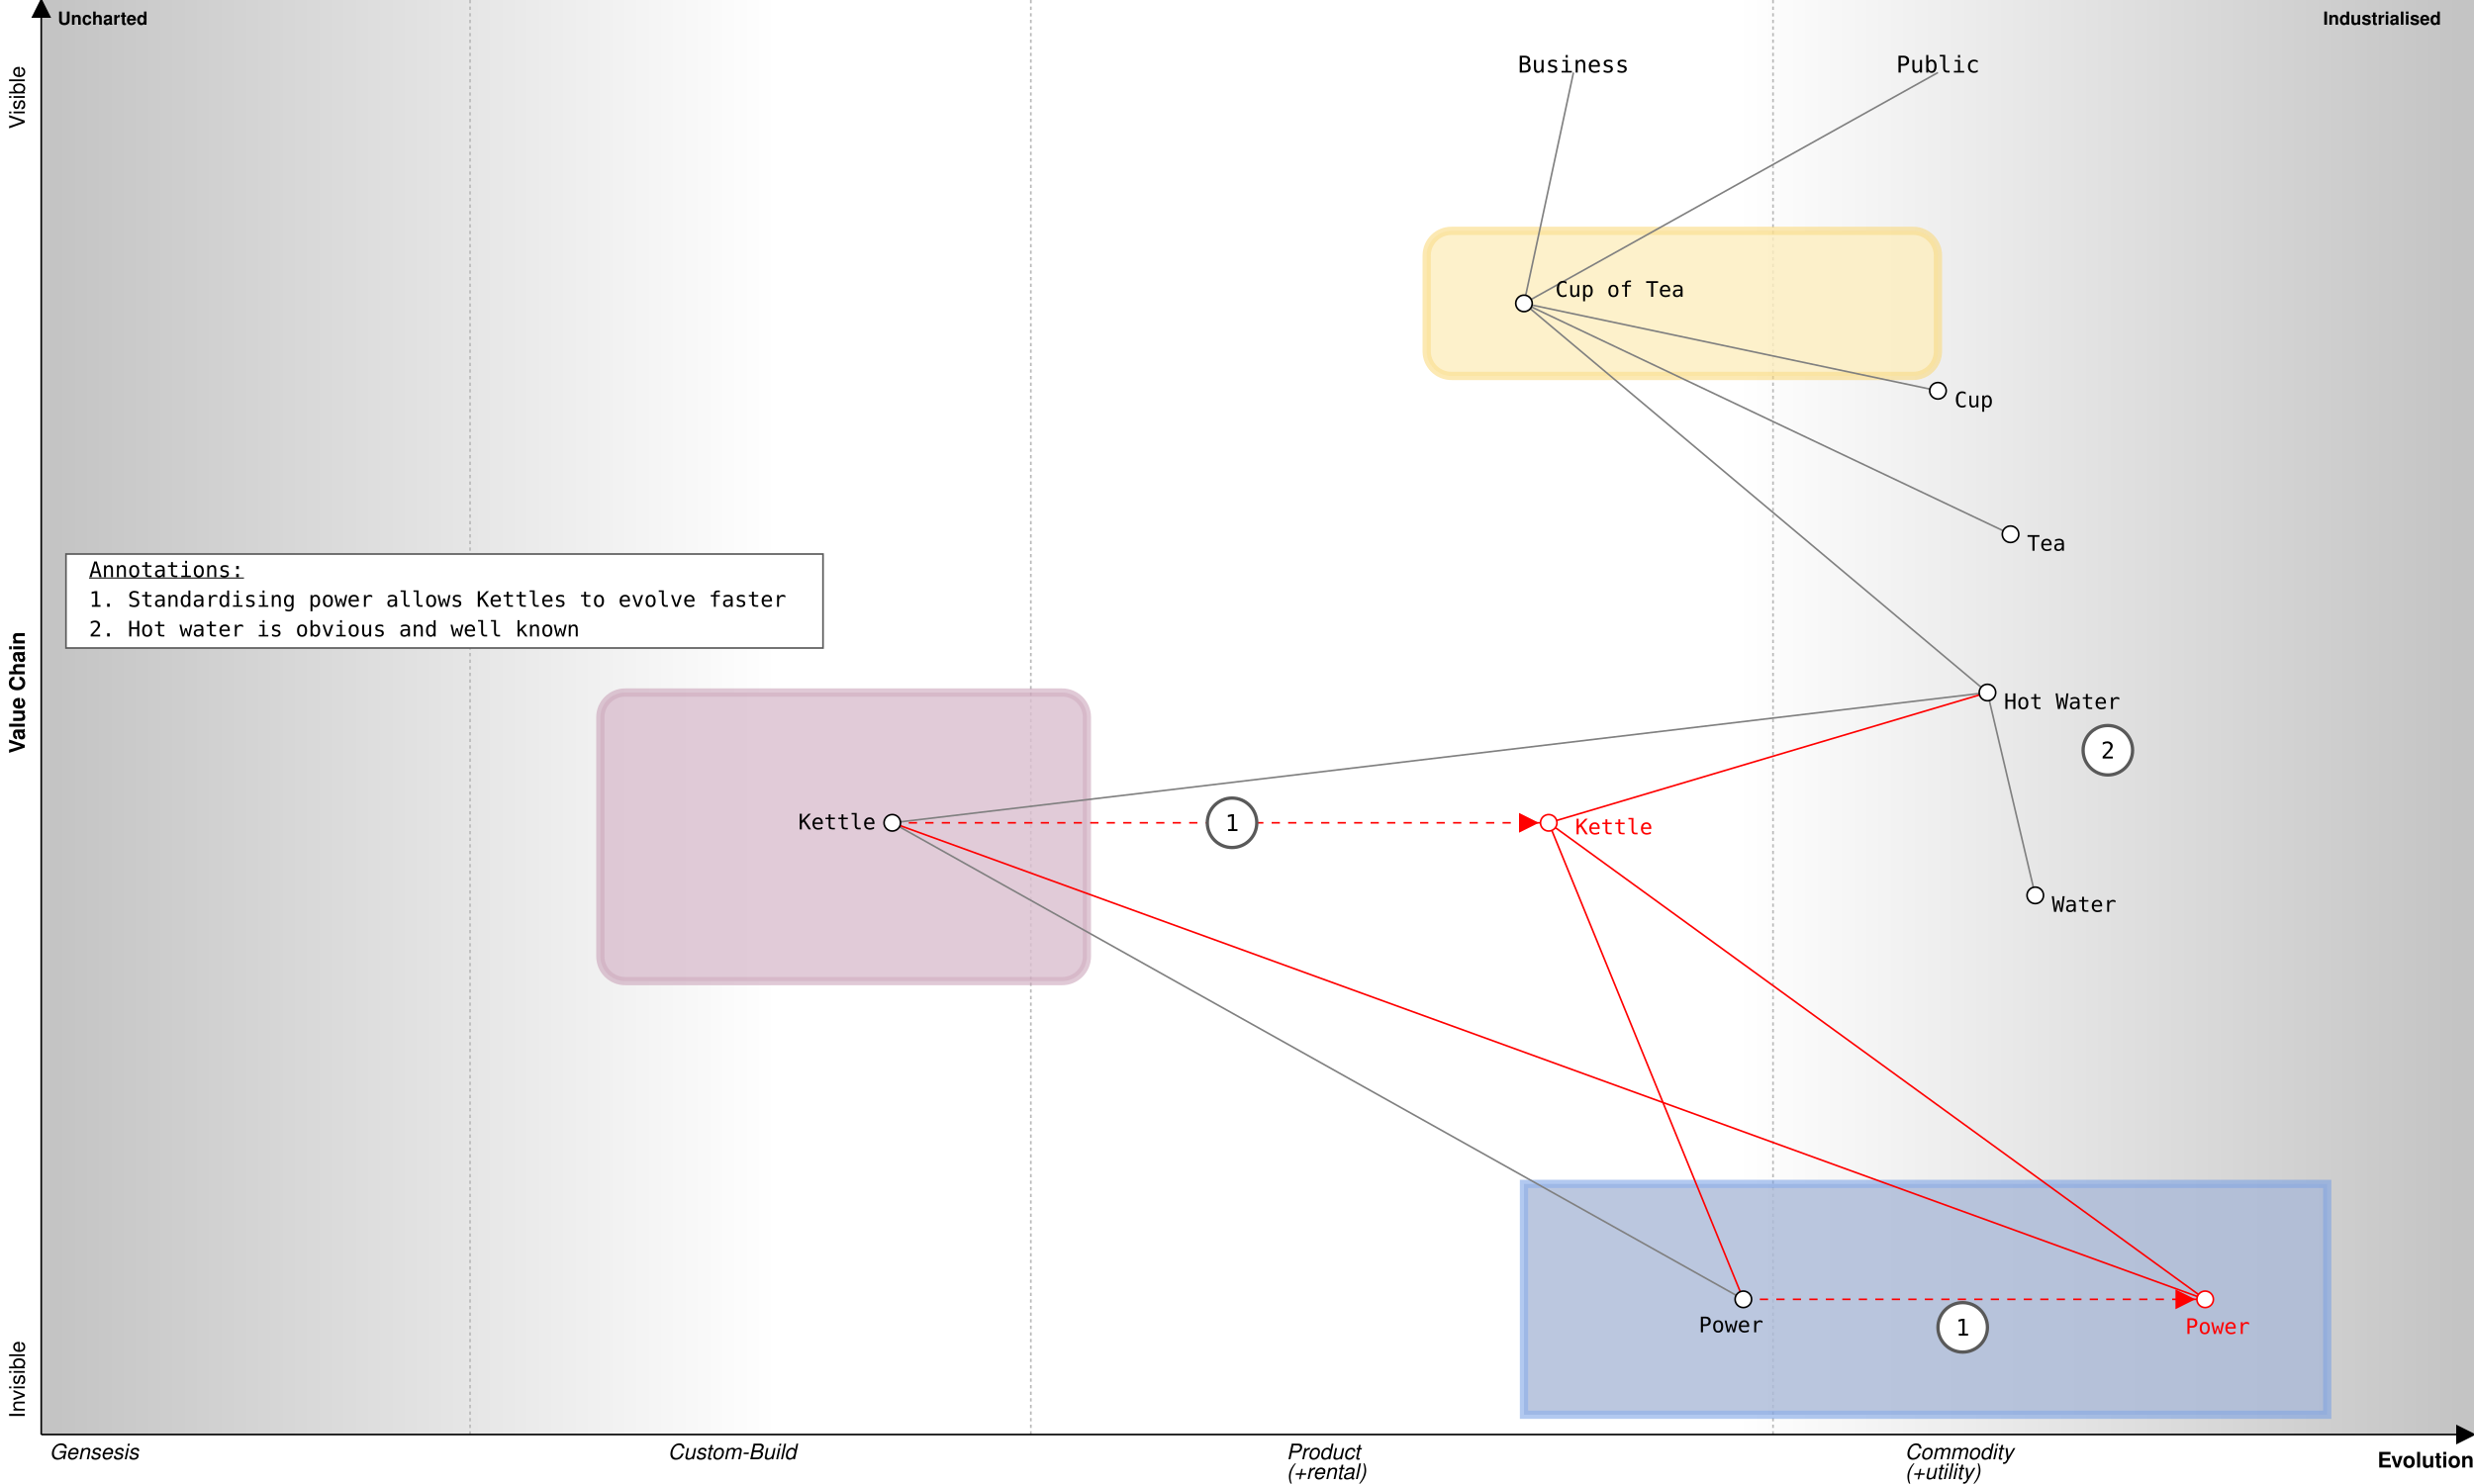
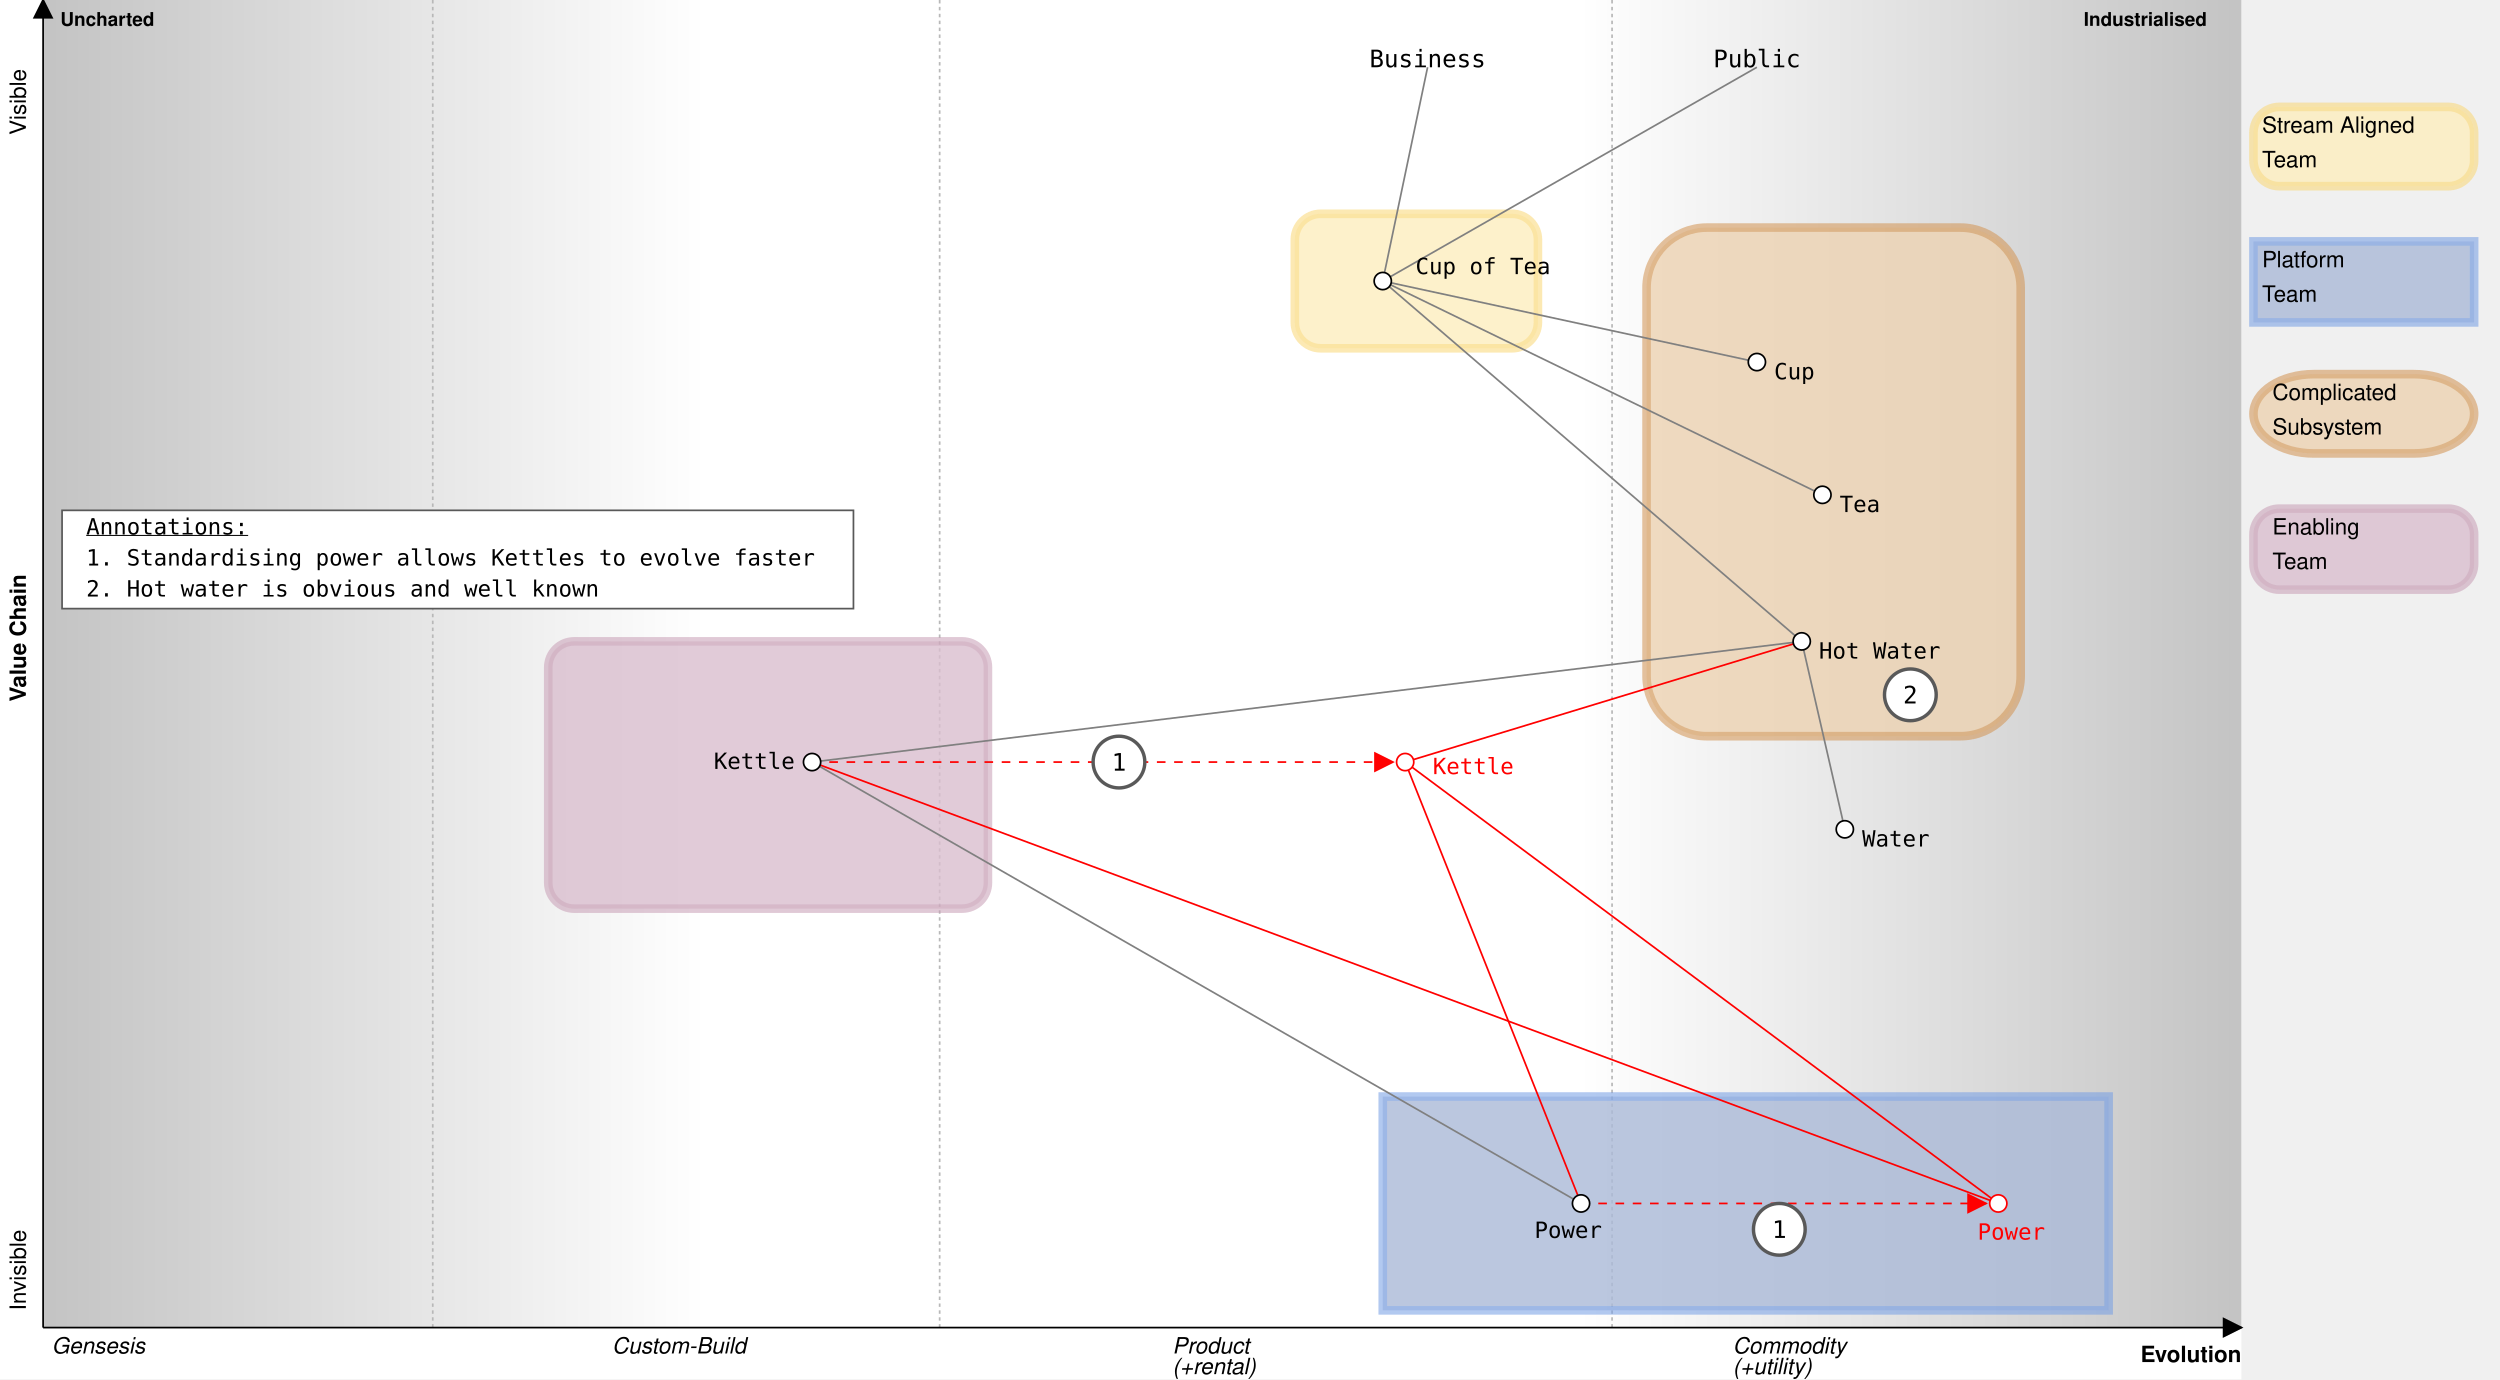
- <svg xmlns="http://www.w3.org/2000/svg" width="1500" height="900">
-   <rect x="0" y="0" width="1500" height="900" style="fill:white" />
+ <svg xmlns="http://www.w3.org/2000/svg" width="1450" height="800">
+   <g font-family="&quot;Helvetica Neue&quot;,Helvetica,Arial,sans-serif" font-size="13px"> &gt;
+ <g transform="translate(1307,62)">
+       <rect x="0" y="0" width="128" height="46" rx="15" ry="15" fill="rgb(252, 237, 190)" opacity="0.8" stroke="rgb(250,216,120)" stroke-opacity="0.7" stroke-width="5px" />
+     </g>
+     <text x="1312" y="77">Stream Aligned</text>
+     <text x="1312" y="97">Team</text>
+     <g transform="translate(1307,140)">
+       <rect x="0" y="0" width="128" height="47" fill="rgb(170, 185, 215)" opacity="0.8" stroke="rgb(119,159,229)" stroke-opacity="0.7" stroke-width="5px" />
+     </g>
+     <text x="1312" y="155">Platform</text>
+     <text x="1312" y="175">Team</text>
+     <g transform="translate(1307,217)">
+       <rect x="0" y="0" width="128" height="46" rx="35" ry="35" fill="rgb(236, 210, 177)" opacity="0.8" stroke="rgb(210,149,84)" stroke-opacity="0.7" stroke-width="5px" />
+     </g>
+     <text x="1318" y="232">Complicated</text>
+     <text x="1318" y="252">Subsystem</text>
+     <g transform="translate(1307,295)">
+       <rect x="0" y="0" width="128" height="47" rx="15" ry="15" fill="rgb(217, 190, 206)" opacity="0.8" stroke="rgb(200,159,182)" stroke-opacity="0.7" stroke-width="5px" />
+     </g>
+     <text x="1318" y="310">Enabling</text>
+     <text x="1318" y="330">Team</text>
+   </g>
+   <rect x="0" y="0" width="1300" height="800" style="fill:white" />
  <defs>
    <linearGradient id="wardleyGradient" x1="0%" y1="0%" x2="100%" y2="0%">
      <stop offset="0%" stop-color="rgb(196,196,196)" stop-opacity="1.00" />
      <stop offset="30%" stop-color="rgb(255,255,255)" stop-opacity="1.00" />
      <stop offset="70%" stop-color="rgb(255,255,255)" stop-opacity="1.00" />
      <stop offset="100%" stop-color="rgb(196,196,196)" stop-opacity="1.00" />
    </linearGradient>
    <marker id="arrow" refX="15" refY="0" markerWidth="12" markerHeight="12" viewBox="0 -5 10 10">
      <path d="M0,-5L10,0L0,5" style="fill:red" />
    </marker>
    <marker id="graphArrow" refX="9" refY="0" markerWidth="12" markerHeight="12" viewBox="0 -5 10 10">
      <path d="M0,-5L10,0L0,5" style="fill:black" />
    </marker>
  </defs>
-   <rect x="25" y="0" width="1475" height="870" style="fill:url(#wardleyGradient)" />
-   <g transform="translate(0,900) rotate(270)">
+   <rect x="25" y="0" width="1275" height="770" style="fill:url(#wardleyGradient)" />
+   <g transform="translate(0,800) rotate(270)">
    <g font-family="&quot;Helvetica Neue&quot;,Helvetica,Arial,sans-serif" font-size="13px"> &gt;
- <line x1="30" y1="25" x2="900" y2="25" stroke="black" stroke-width="1" marker-end="url(#graphArrow)" />
-       <line x1="900" y1="285" x2="30" y2="285" stroke="#b8b8b8" stroke-dasharray="2,2" />
-       <line x1="900" y1="625" x2="30" y2="625" stroke="#b8b8b8" stroke-dasharray="2,2" />
-       <line x1="900" y1="1075" x2="30" y2="1075" stroke="#b8b8b8" stroke-dasharray="2,2" />
+ <line x1="30" y1="25" x2="800" y2="25" stroke="black" stroke-width="1" marker-end="url(#graphArrow)" />
+       <line x1="800" y1="251" x2="30" y2="251" stroke="#b8b8b8" stroke-dasharray="2,2" />
+       <line x1="800" y1="545" x2="30" y2="545" stroke="#b8b8b8" stroke-dasharray="2,2" />
+       <line x1="800" y1="935" x2="30" y2="935" stroke="#b8b8b8" stroke-dasharray="2,2" />
      <text x="40" y="15" text-anchor="start">Invisible</text>
-       <text x="860" y="15" text-anchor="end">Visible</text>
-       <text x="480" y="15" text-anchor="middle" font-weight="bold">Value Chain</text>
+       <text x="760" y="15" text-anchor="end">Visible</text>
+       <text x="430" y="15" text-anchor="middle" font-weight="bold">Value Chain</text>
    </g>
  </g>
-   <line x1="25" y1="870" x2="1500" y2="870" stroke="black" stroke-width="1" marker-end="url(#graphArrow)" />
+   <line x1="25" y1="770" x2="1300" y2="770" stroke="black" stroke-width="1" marker-end="url(#graphArrow)" />
  <g font-family="&quot;Helvetica Neue&quot;,Helvetica,Arial,sans-serif" font-size="13px" font-style="italic">
    <text x="35" y="15" font-style="normal" font-size="11px" font-weight="bold">Uncharted</text>
-     <text x="1480" y="15" font-style="normal" font-size="11px" font-weight="bold" text-anchor="end">Industrialised</text>
-     <text x="30" y="885">Gensesis</text>
-     <text x="405" y="885">Custom-Build</text>
-     <text x="780" y="885">Product</text>
-     <text x="780" y="897">(+rental)</text>
-     <text x="1155" y="885">Commodity</text>
-     <text x="1155" y="897">(+utility)</text>
-     <text x="1500" y="890" text-anchor="end" font-weight="bold" font-style="normal">Evolution</text>
+     <text x="1280" y="15" font-style="normal" font-size="11px" font-weight="bold" text-anchor="end">Industrialised</text>
+     <text x="30" y="785">Gensesis</text>
+     <text x="355" y="785">Custom-Build</text>
+     <text x="680" y="785">Product</text>
+     <text x="680" y="797">(+rental)</text>
+     <text x="1005" y="785">Commodity</text>
+     <text x="1005" y="797">(+utility)</text>
+     <text x="1300" y="790" text-anchor="end" font-weight="bold" font-style="normal">Evolution</text>
  </g>
  <g font-family="Consolas, Lucida Console, monospace" font-weight="14px" font-size="13px">
    <g id="teamtopologies">
-       <g transform="translate(924,718)">
-         <rect x="0" y="0" width="487" height="140" fill="rgb(170, 185, 215)" opacity="0.8" stroke="rgb(119,159,229)" stroke-opacity="0.7" stroke-width="5px" />
+       <g transform="translate(318,372)">
+         <rect x="0" y="0" width="255" height="155" rx="15" ry="15" fill="rgb(217, 190, 206)" opacity="0.8" stroke="rgb(200,159,182)" stroke-opacity="0.7" stroke-width="5px" />
      </g>
-       <g transform="translate(364,420)">
-         <rect x="0" y="0" width="295" height="175" rx="15" ry="15" fill="rgb(217, 190, 206)" opacity="0.8" stroke="rgb(200,159,182)" stroke-opacity="0.7" stroke-width="5px" />
+       <g transform="translate(802,636)">
+         <rect x="0" y="0" width="421" height="124" fill="rgb(170, 185, 215)" opacity="0.8" stroke="rgb(119,159,229)" stroke-opacity="0.7" stroke-width="5px" />
      </g>
-       <g transform="translate(865,140)">
-         <rect x="0" y="0" width="310" height="88" rx="15" ry="15" fill="rgb(252, 237, 190)" opacity="0.8" stroke="rgb(250,216,120)" stroke-opacity="0.7" stroke-width="5px" />
+       <g transform="translate(955,132)">
+         <rect x="0" y="0" width="217" height="295" rx="35" ry="35" fill="rgb(236, 210, 177)" opacity="0.8" stroke="rgb(210,149,84)" stroke-opacity="0.7" stroke-width="5px" />
+       </g>
+       <g transform="translate(751,124)">
+         <rect x="0" y="0" width="141" height="78" rx="15" ry="15" fill="rgb(252, 237, 190)" opacity="0.8" stroke="rgb(250,216,120)" stroke-opacity="0.7" stroke-width="5px" />
      </g>
    </g>
    <g id="links">
-       <line x1="954" y1="44" x2="924" y2="184" stroke="grey" stroke-width="1" />
-       <line x1="1175" y1="44" x2="924" y2="184" stroke="grey" stroke-width="1" />
-       <line x1="939" y1="499" x2="1057" y2="788" stroke="red" stroke-width="1" />
-       <line x1="939" y1="499" x2="1337" y2="788" stroke="red" stroke-width="1" />
-       <line x1="924" y1="184" x2="1175" y2="237" stroke="grey" stroke-width="1" />
-       <line x1="924" y1="184" x2="1219" y2="324" stroke="grey" stroke-width="1" />
-       <line x1="924" y1="184" x2="1205" y2="420" stroke="grey" stroke-width="1" />
-       <line x1="1205" y1="420" x2="1234" y2="543" stroke="grey" stroke-width="1" />
-       <line x1="1205" y1="420" x2="541" y2="499" stroke="grey" stroke-width="1" />
-       <line x1="1205" y1="420" x2="939" y2="499" stroke="red" stroke-width="1" />
-       <line x1="541" y1="499" x2="939" y2="499" stroke-dasharray="5 5" stroke="red" stroke-width="1" marker-end="url(#arrow)" />
-       <line x1="541" y1="499" x2="1057" y2="788" stroke="grey" stroke-width="1" />
-       <line x1="541" y1="499" x2="1337" y2="788" stroke="red" stroke-width="1" />
-       <line x1="1057" y1="788" x2="1337" y2="788" stroke-dasharray="5 5" stroke="red" stroke-width="1" marker-end="url(#arrow)" />
+       <line x1="1045" y1="372" x2="1070" y2="481" stroke="grey" stroke-width="1" />
+       <line x1="1045" y1="372" x2="471" y2="442" stroke="grey" stroke-width="1" />
+       <line x1="1045" y1="372" x2="815" y2="442" stroke="red" stroke-width="1" />
+       <line x1="917" y1="698" x2="1159" y2="698" stroke-dasharray="5 5" stroke="red" stroke-width="1" marker-end="url(#arrow)" />
+       <line x1="802" y1="163" x2="1019" y2="210" stroke="grey" stroke-width="1" />
+       <line x1="802" y1="163" x2="1057" y2="287" stroke="grey" stroke-width="1" />
+       <line x1="802" y1="163" x2="1045" y2="372" stroke="grey" stroke-width="1" />
+       <line x1="471" y1="442" x2="1159" y2="698" stroke="red" stroke-width="1" />
+       <line x1="471" y1="442" x2="815" y2="442" stroke-dasharray="5 5" stroke="red" stroke-width="1" marker-end="url(#arrow)" />
+       <line x1="471" y1="442" x2="917" y2="698" stroke="grey" stroke-width="1" />
+       <line x1="828" y1="39" x2="802" y2="163" stroke="grey" stroke-width="1" />
+       <line x1="1019" y1="39" x2="802" y2="163" stroke="grey" stroke-width="1" />
+       <line x1="815" y1="442" x2="917" y2="698" stroke="red" stroke-width="1" />
+       <line x1="815" y1="442" x2="1159" y2="698" stroke="red" stroke-width="1" />
    </g>
    <g id="components">
-       <g transform="translate(1175,237)">
+       <g transform="translate(828,39)">
+         <text x="0" y="0" font-weight="14px" font-size="14px" text-anchor="middle">Business</text>
+       </g>
+       <g transform="translate(1019,39)">
+         <text x="0" y="0" font-weight="14px" font-size="14px" text-anchor="middle">Public</text>
+       </g>
+       <g transform="translate(802,163)">
+         <text x="19" y="-4">Cup of Tea</text>
+         <circle cx="0" cy="0" r="5" stroke-width="1" stroke="black" fill="white" />
+       </g>
+       <g transform="translate(1019,210)">
        <text x="10" y="10">Cup</text>
        <circle cx="0" cy="0" r="5" stroke-width="1" stroke="black" fill="white" />
      </g>
-       <g transform="translate(1219,324)">
+       <g transform="translate(471,442)">
+         <text x="-57" y="4">Kettle</text>
+         <circle cx="0" cy="0" r="5" stroke-width="1" stroke="black" fill="white" />
+       </g>
+       <g transform="translate(1159,698)">
+         <text x="-12" y="21" fill="red">Power</text>
+         <circle cx="0" cy="0" r="5" stroke-width="1" stroke="red" fill="white" />
+       </g>
+       <g transform="translate(1057,287)">
        <text x="10" y="10">Tea</text>
        <circle cx="0" cy="0" r="5" stroke-width="1" stroke="black" fill="white" />
      </g>
-       <g transform="translate(1205,420)">
+       <g transform="translate(815,442)">
+         <text x="16" y="7" fill="red">Kettle</text>
+         <circle cx="0" cy="0" r="5" stroke-width="1" stroke="red" fill="white" />
+       </g>
+       <g transform="translate(1045,372)">
        <text x="10" y="10">Hot Water</text>
        <circle cx="0" cy="0" r="5" stroke-width="1" stroke="black" fill="white" />
      </g>
-       <g transform="translate(1234,543)">
+       <g transform="translate(1070,481)">
        <text x="10" y="10">Water</text>
        <circle cx="0" cy="0" r="5" stroke-width="1" stroke="black" fill="white" />
      </g>
-       <g transform="translate(541,499)">
-         <text x="-57" y="4">Kettle</text>
-         <circle cx="0" cy="0" r="5" stroke-width="1" stroke="black" fill="white" />
-       </g>
-       <g transform="translate(1057,788)">
+       <g transform="translate(917,698)">
        <text x="-27" y="20">Power</text>
-         <circle cx="0" cy="0" r="5" stroke-width="1" stroke="black" fill="white" />
-       </g>
-       <g transform="translate(954,44)">
-         <text x="0" y="0" font-weight="14px" font-size="14px" text-anchor="middle">Business</text>
-       </g>
-       <g transform="translate(1175,44)">
-         <text x="0" y="0" font-weight="14px" font-size="14px" text-anchor="middle">Public</text>
-       </g>
-       <g transform="translate(939,499)">
-         <text x="16" y="7" fill="red">Kettle</text>
-         <circle cx="0" cy="0" r="5" stroke-width="1" stroke="red" fill="white" />
-       </g>
-       <g transform="translate(1337,788)">
-         <text x="-12" y="21" fill="red">Power</text>
-         <circle cx="0" cy="0" r="5" stroke-width="1" stroke="red" fill="white" />
-       </g>
-       <g transform="translate(924,184)">
-         <text x="19" y="-4">Cup of Tea</text>
        <circle cx="0" cy="0" r="5" stroke-width="1" stroke="black" fill="white" />
      </g>
    </g>
    <g id="annotations">
-       <g transform="translate(747,499)">
+       <g transform="translate(649,442)">
        <circle cx="0" cy="0" r="15" fill="white" stroke="#595959" stroke-width="2" />
        <text x="0" y="5" font-weight="14px" font-size="14px" text-anchor="middle">1</text>
      </g>
-       <g transform="translate(1190,805)">
+       <g transform="translate(1032,713)">
        <circle cx="0" cy="0" r="15" fill="white" stroke="#595959" stroke-width="2" />
        <text x="0" y="5" font-weight="14px" font-size="14px" text-anchor="middle">1</text>
      </g>
-       <g transform="translate(1278,455)">
+       <g transform="translate(1108,403)">
        <circle cx="0" cy="0" r="15" fill="white" stroke="#595959" stroke-width="2" />
        <text x="0" y="5" font-weight="14px" font-size="14px" text-anchor="middle">2</text>
      </g>
-       <g transform="translate(54,350)">
+       <g transform="translate(50,310)">
        <rect x="-14" y="-14" width="459" height="57" stroke="#595959" stroke-width="1" fill="#FFFFFF" />
        <text x="0" y="0" text-decoration="underline">Annotations:</text>
        <text x="0" y="18"> 1. Standardising power allows Kettles to evolve faster</text>
        <text x="0" y="36"> 2. Hot water is obvious and well known</text>
      </g>
    </g>
  </g>
</svg>
